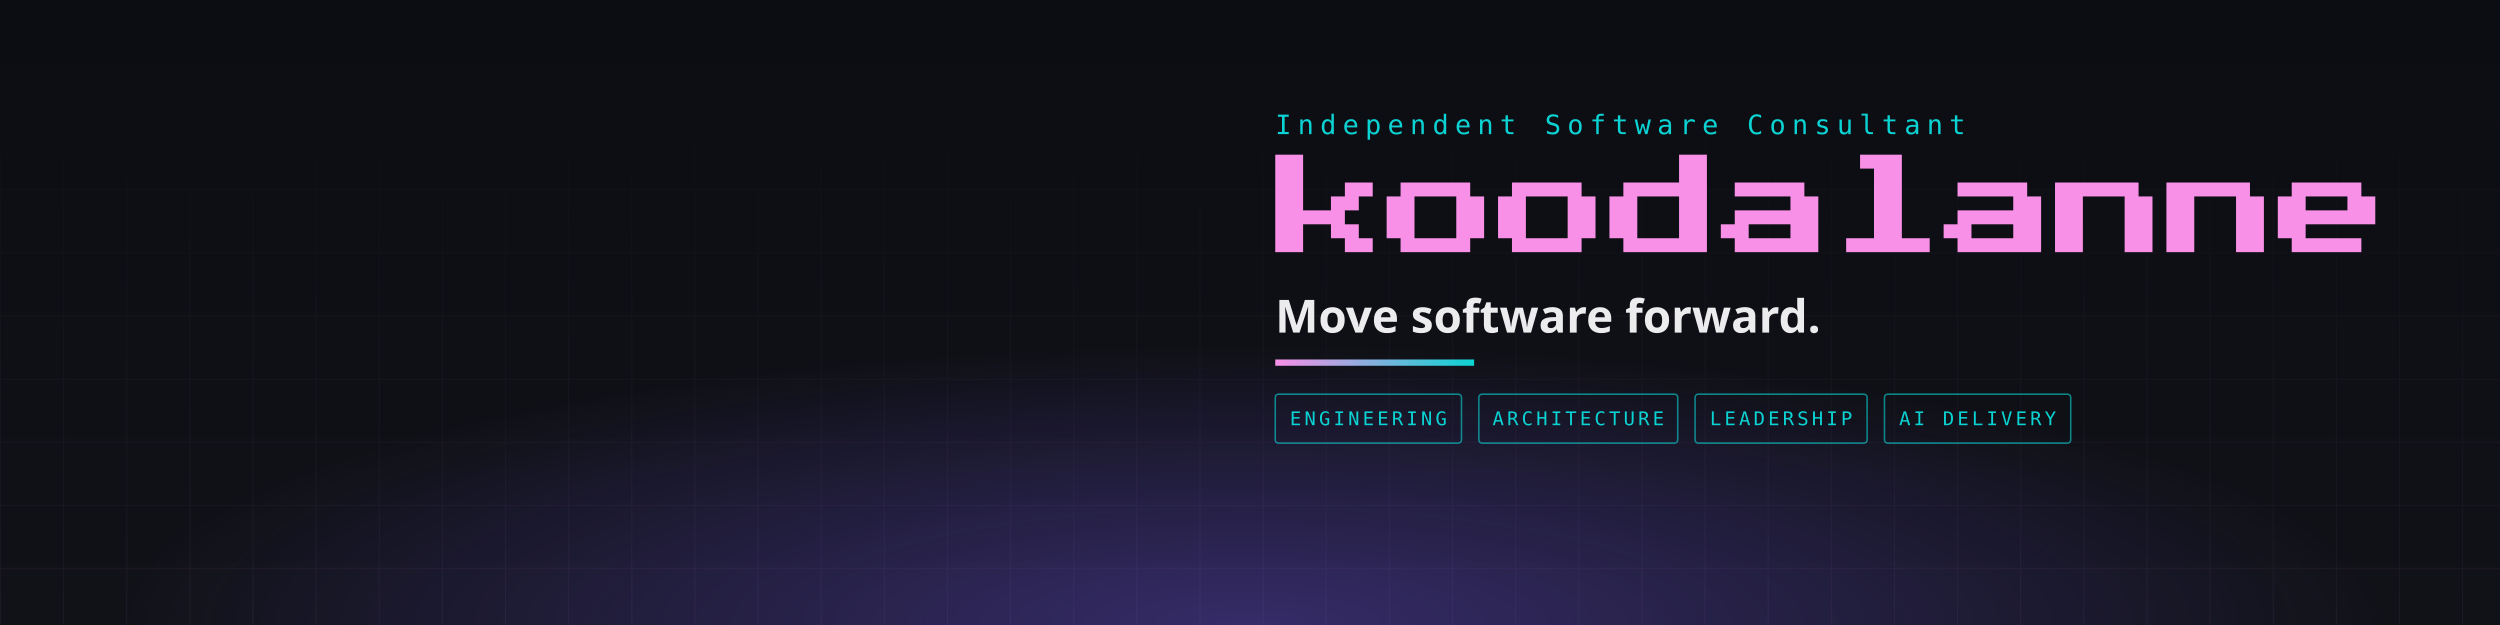
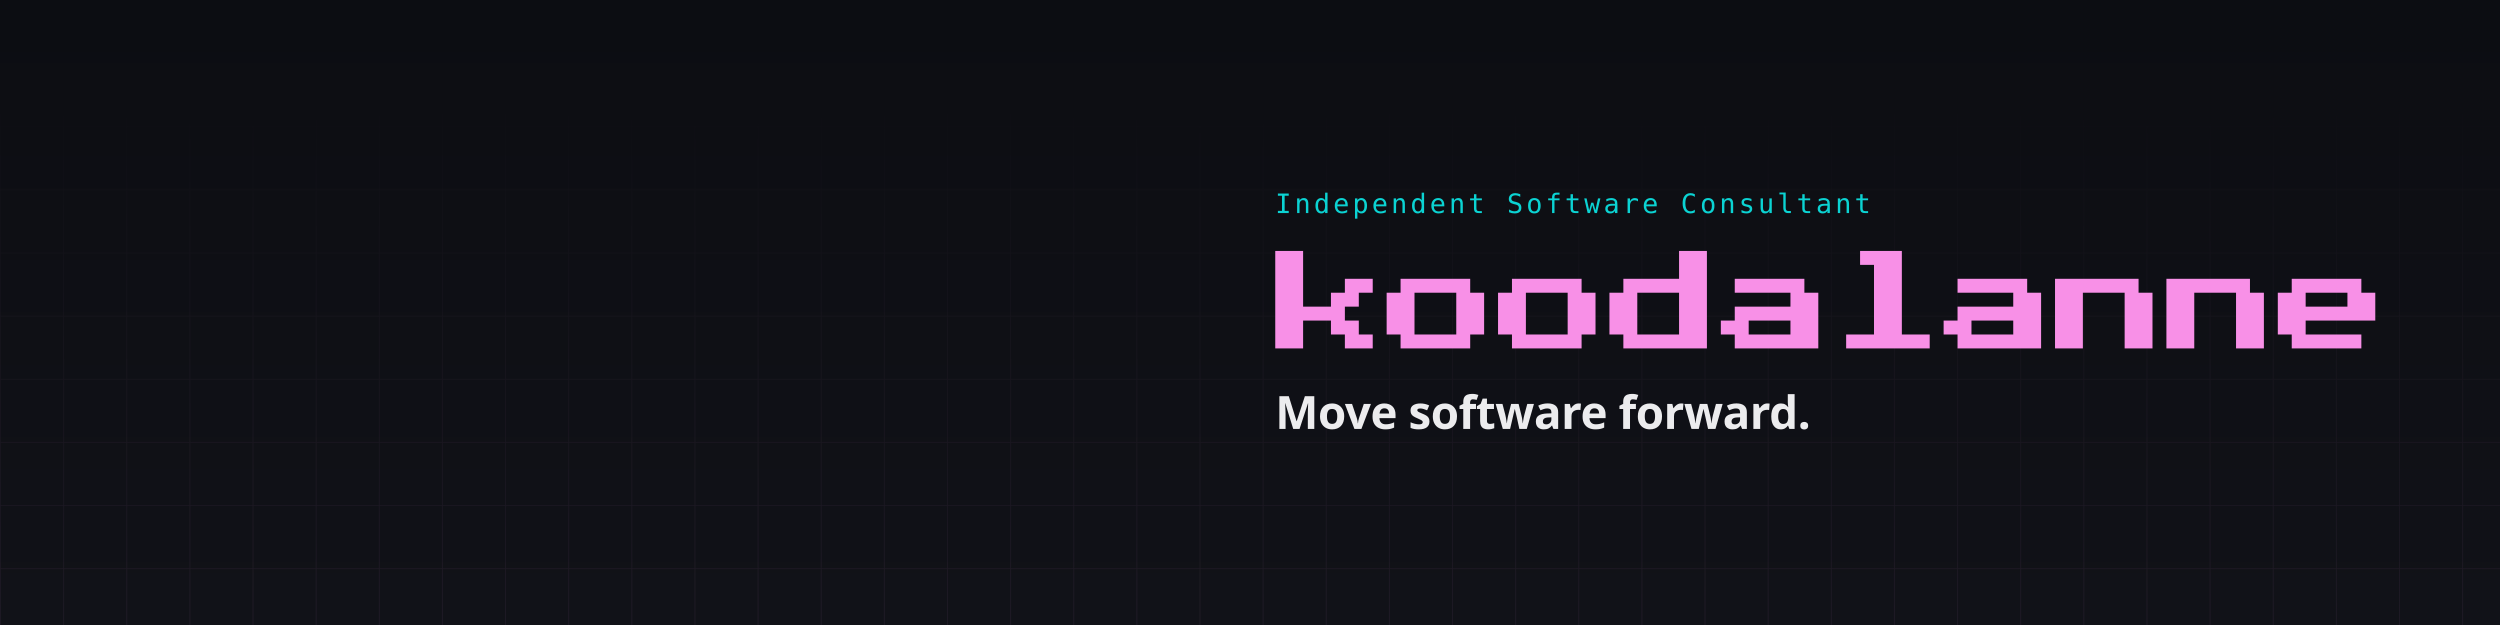
<svg xmlns="http://www.w3.org/2000/svg" viewBox="0 0 1584 396" width="1584" height="396" role="img" aria-label="koodalanne — Move software forward. (right-aligned)">
  <defs>
    <pattern id="g" width="40" height="40" patternUnits="userSpaceOnUse">
      <path d="M40 0H0V40" fill="none" stroke="#f890e7" stroke-opacity="0.07" stroke-width="1" />
    </pattern>
    <linearGradient id="neon" x1="0" y1="0" x2="1" y2="0">
      <stop offset="0" stop-color="#f890e7" />
      <stop offset="1" stop-color="#0bd3d3" />
    </linearGradient>
    <radialGradient id="glow" cx="50%" cy="100%" r="75%">
      <stop offset="0" stop-color="#7a5cff" stop-opacity="0.35" />
      <stop offset="60%" stop-color="#7a5cff" stop-opacity="0" />
    </radialGradient>
    <linearGradient id="bg" x1="0" y1="0" x2="0" y2="1">
      <stop offset="0" stop-color="#0c0d12" />
      <stop offset="1" stop-color="#111218" />
    </linearGradient>
    <linearGradient id="fade" x1="0" y1="1" x2="0" y2="0">
      <stop offset="0" stop-color="#fff" />
      <stop offset="0.85" stop-color="#fff" stop-opacity="0" />
    </linearGradient>
    <mask id="gridmask">
      <rect width="100%" height="100%" fill="url(#fade)" />
    </mask>
  </defs>
  <rect width="1584" height="396" fill="url(#bg)" />
  <rect width="1584" height="396" fill="url(#g)" mask="url(#gridmask)" />
-   <rect width="1584" height="396" fill="url(#glow)" />
-   <g transform="translate(729,0)">
-     <text x="79" y="85" font-family="'JetBrains Mono', monospace" font-size="17" letter-spacing="4" fill="#0bd3d3">Independent Software Consultant</text>
+   <g transform="translate(729,61)">
+     <text x="79" y="74" font-family="'JetBrains Mono', monospace" font-size="17" letter-spacing="2" fill="#0bd3d3">Independent Software Consultant</text>
    <g transform="translate(79.0,98.0) scale(0.07058)">
      <g transform="translate(0,1000) scale(1,-1)" fill="#f890e7">
        <path transform="translate(0,0)" d="M0 125V1000H250V500H500V625H625V750H875V625H750V500H625V375H750V250H875V125H625V250H500V375H250V125Z" />
        <path transform="translate(1000,0)" d="M125 125V250H0V625H125V750H750V625H875V250H750V125ZM250 250H625V625H250Z" />
        <path transform="translate(2000,0)" d="M125 125V250H0V625H125V750H750V625H875V250H750V125ZM250 250H625V625H250Z" />
        <path transform="translate(3000,0)" d="M125 125V250H0V625H125V750H625V1000H875V125ZM250 250H625V625H250Z" />
        <path transform="translate(4000,0)" d="M125 125V250H0V375H125V500H625V625H125V750H750V625H875V125ZM250 250H625V375H250Z" />
        <path transform="translate(5000,0)" d="M125 125V250H375V875H250V1000H625V250H875V125Z" />
        <path transform="translate(6000,0)" d="M125 125V250H0V375H125V500H625V625H125V750H750V625H875V125ZM250 250H625V375H250Z" />
        <path transform="translate(7000,0)" d="M0 125V750H750V625H875V125H625V625H250V125Z" />
        <path transform="translate(8000,0)" d="M0 125V750H750V625H875V125H625V625H250V125Z" />
        <path transform="translate(9000,0)" d="M125 125V250H0V625H125V750H750V625H875V375H250V250H750V125ZM250 500H625V625H250Z" />
      </g>
    </g>
-     <text x="79" y="210.756" font-family="'Space Grotesk', system-ui, sans-serif" font-size="29" font-weight="700" fill="#ececee">Move software forward.</text>
-     <rect x="79" y="227.756" width="126" height="4" fill="url(#neon)" />
-     <rect x="79" y="249.756" width="118" height="31" rx="2" fill="none" stroke="#0bd3d3" stroke-opacity="0.6" />
-     <text x="138" y="265.256" text-anchor="middle" dominant-baseline="central" font-family="'JetBrains Mono', monospace" font-size="12" letter-spacing="2" fill="#0bd3d3">ENGINEERING</text>
-     <rect x="208" y="249.756" width="126" height="31" rx="2" fill="none" stroke="#0bd3d3" stroke-opacity="0.6" />
-     <text x="271" y="265.256" text-anchor="middle" dominant-baseline="central" font-family="'JetBrains Mono', monospace" font-size="12" letter-spacing="2" fill="#0bd3d3">ARCHITECTURE</text>
-     <rect x="345" y="249.756" width="109" height="31" rx="2" fill="none" stroke="#0bd3d3" stroke-opacity="0.6" />
-     <text x="399.5" y="265.256" text-anchor="middle" dominant-baseline="central" font-family="'JetBrains Mono', monospace" font-size="12" letter-spacing="2" fill="#0bd3d3">LEADERSHIP</text>
-     <rect x="465" y="249.756" width="118" height="31" rx="2" fill="none" stroke="#0bd3d3" stroke-opacity="0.6" />
-     <text x="524" y="265.256" text-anchor="middle" dominant-baseline="central" font-family="'JetBrains Mono', monospace" font-size="12" letter-spacing="2" fill="#0bd3d3">AI DELIVERY</text>
+     <text x="79" y="210.756" font-family="'Space Grotesk', system-ui, sans-serif" font-size="29" font-weight="700" letter-spacing="-0.3" fill="#ececee">Move software forward.</text>
  </g>
</svg>
